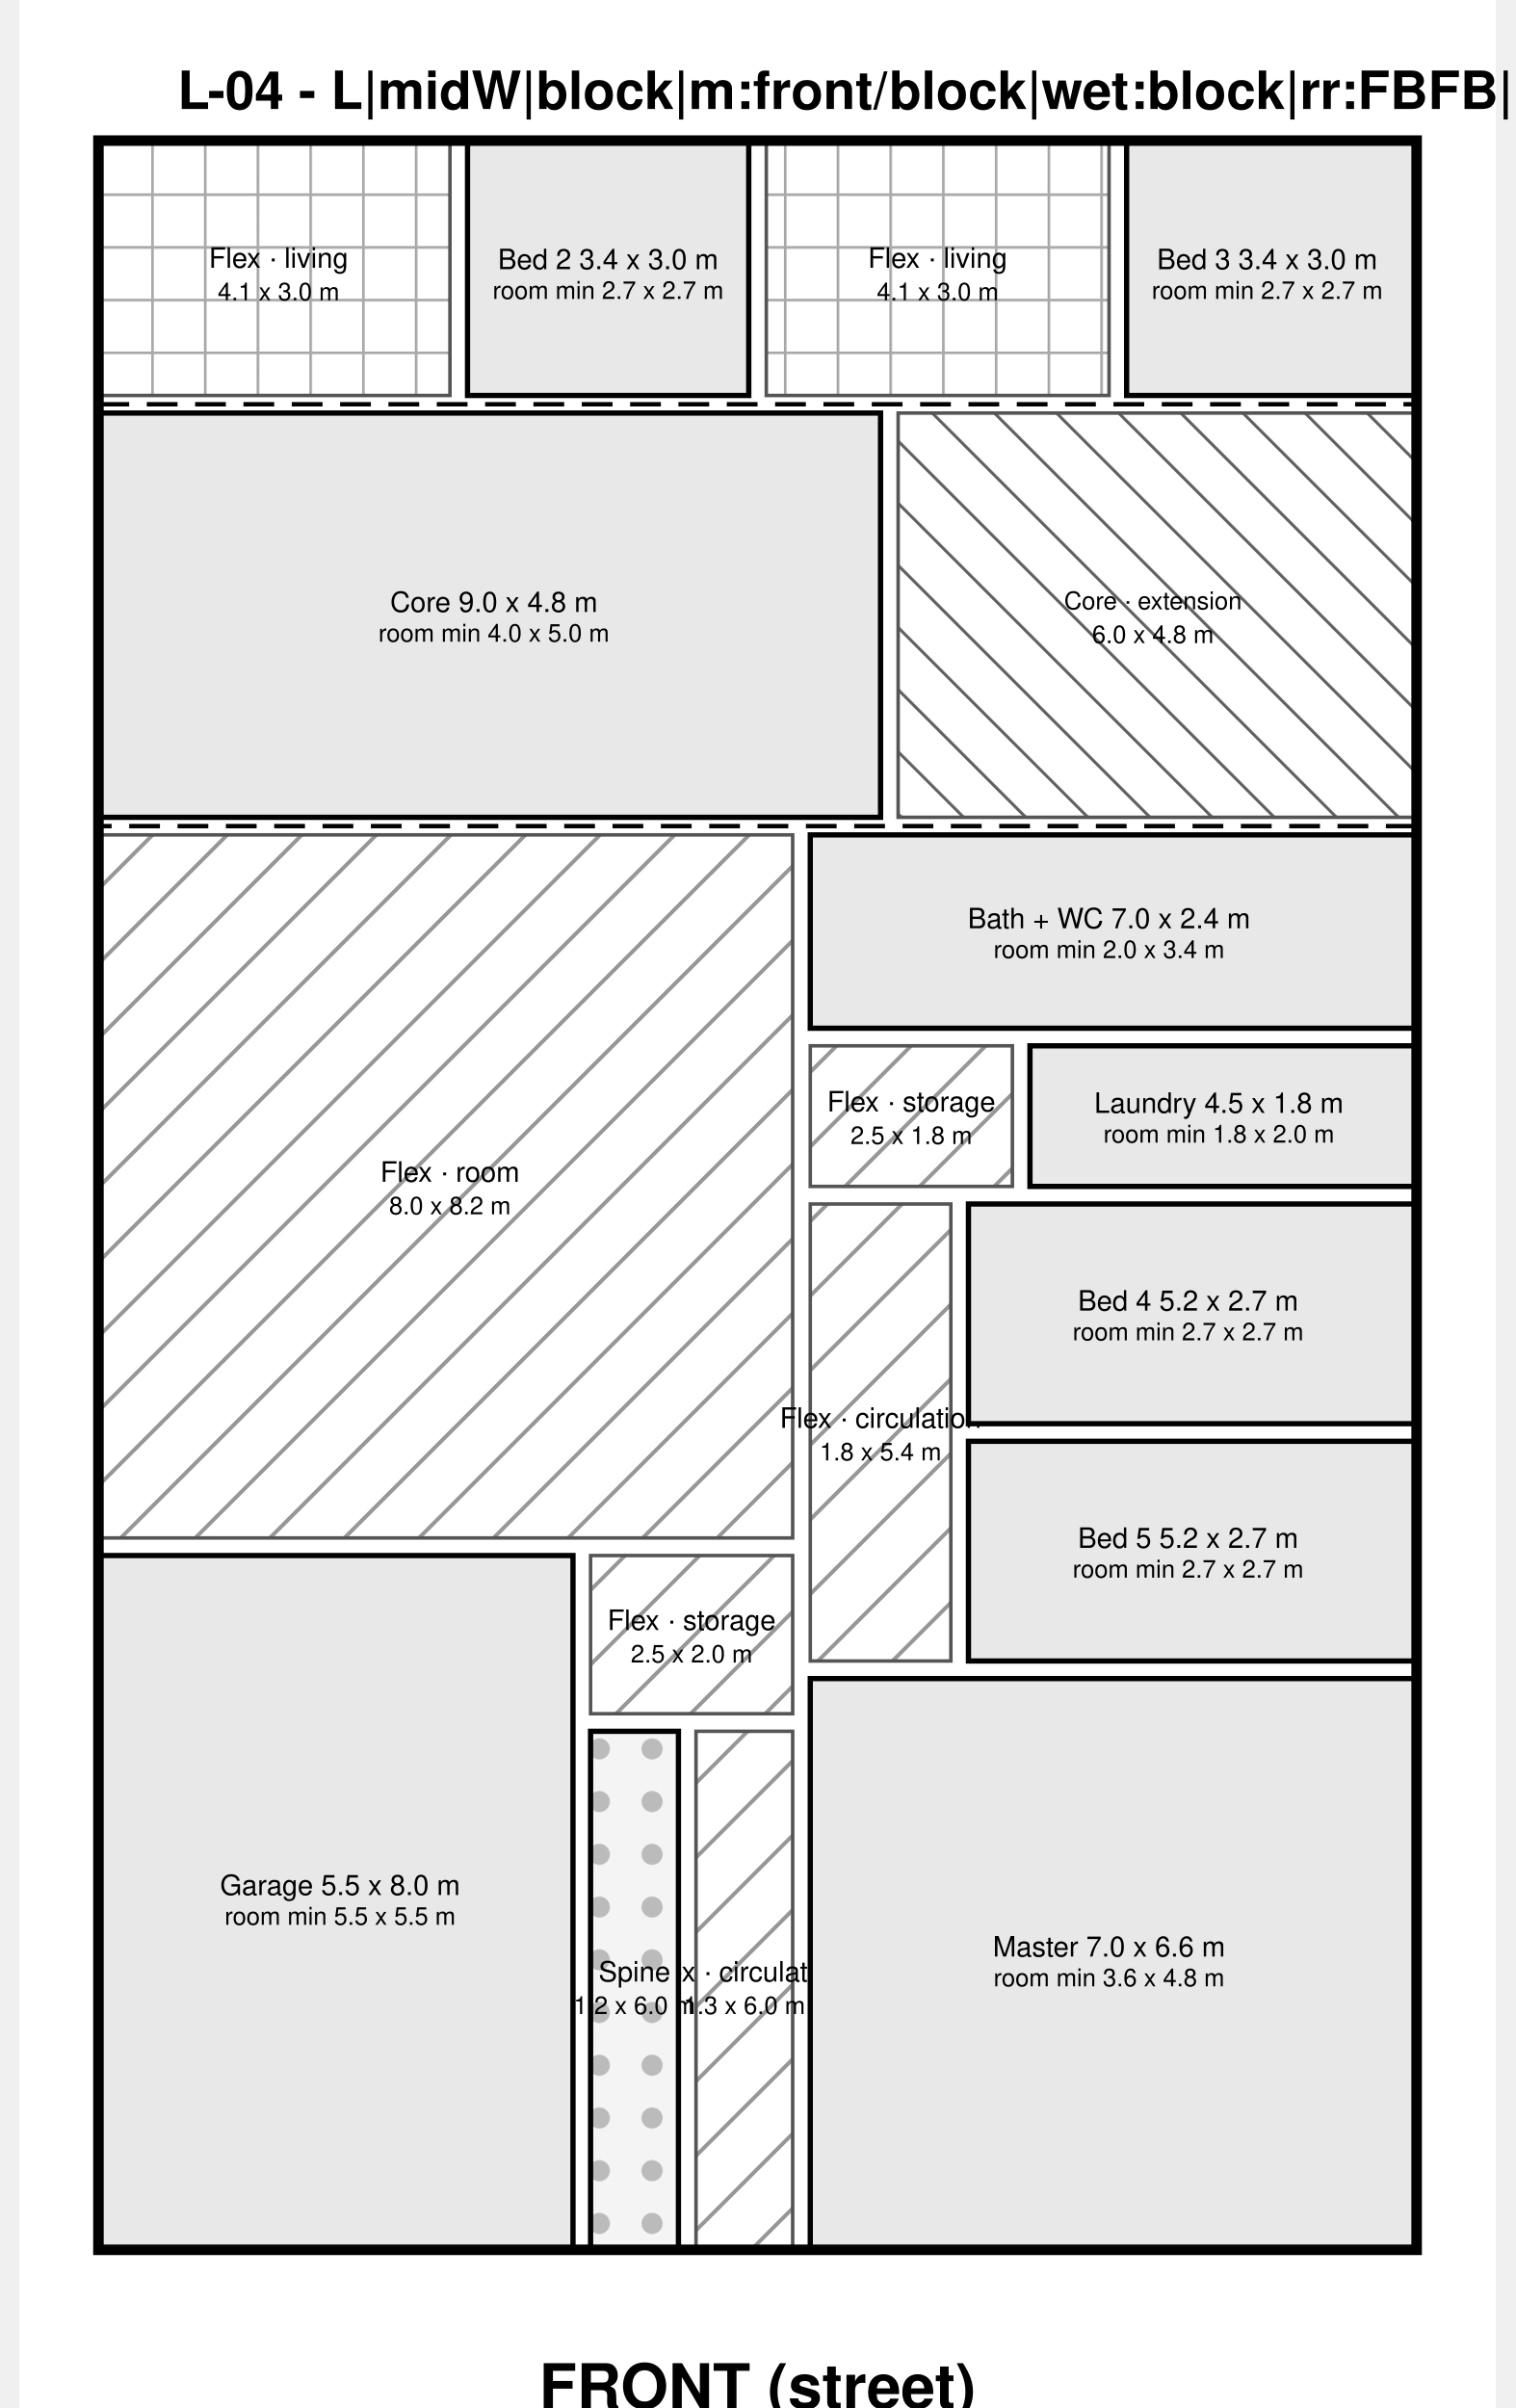
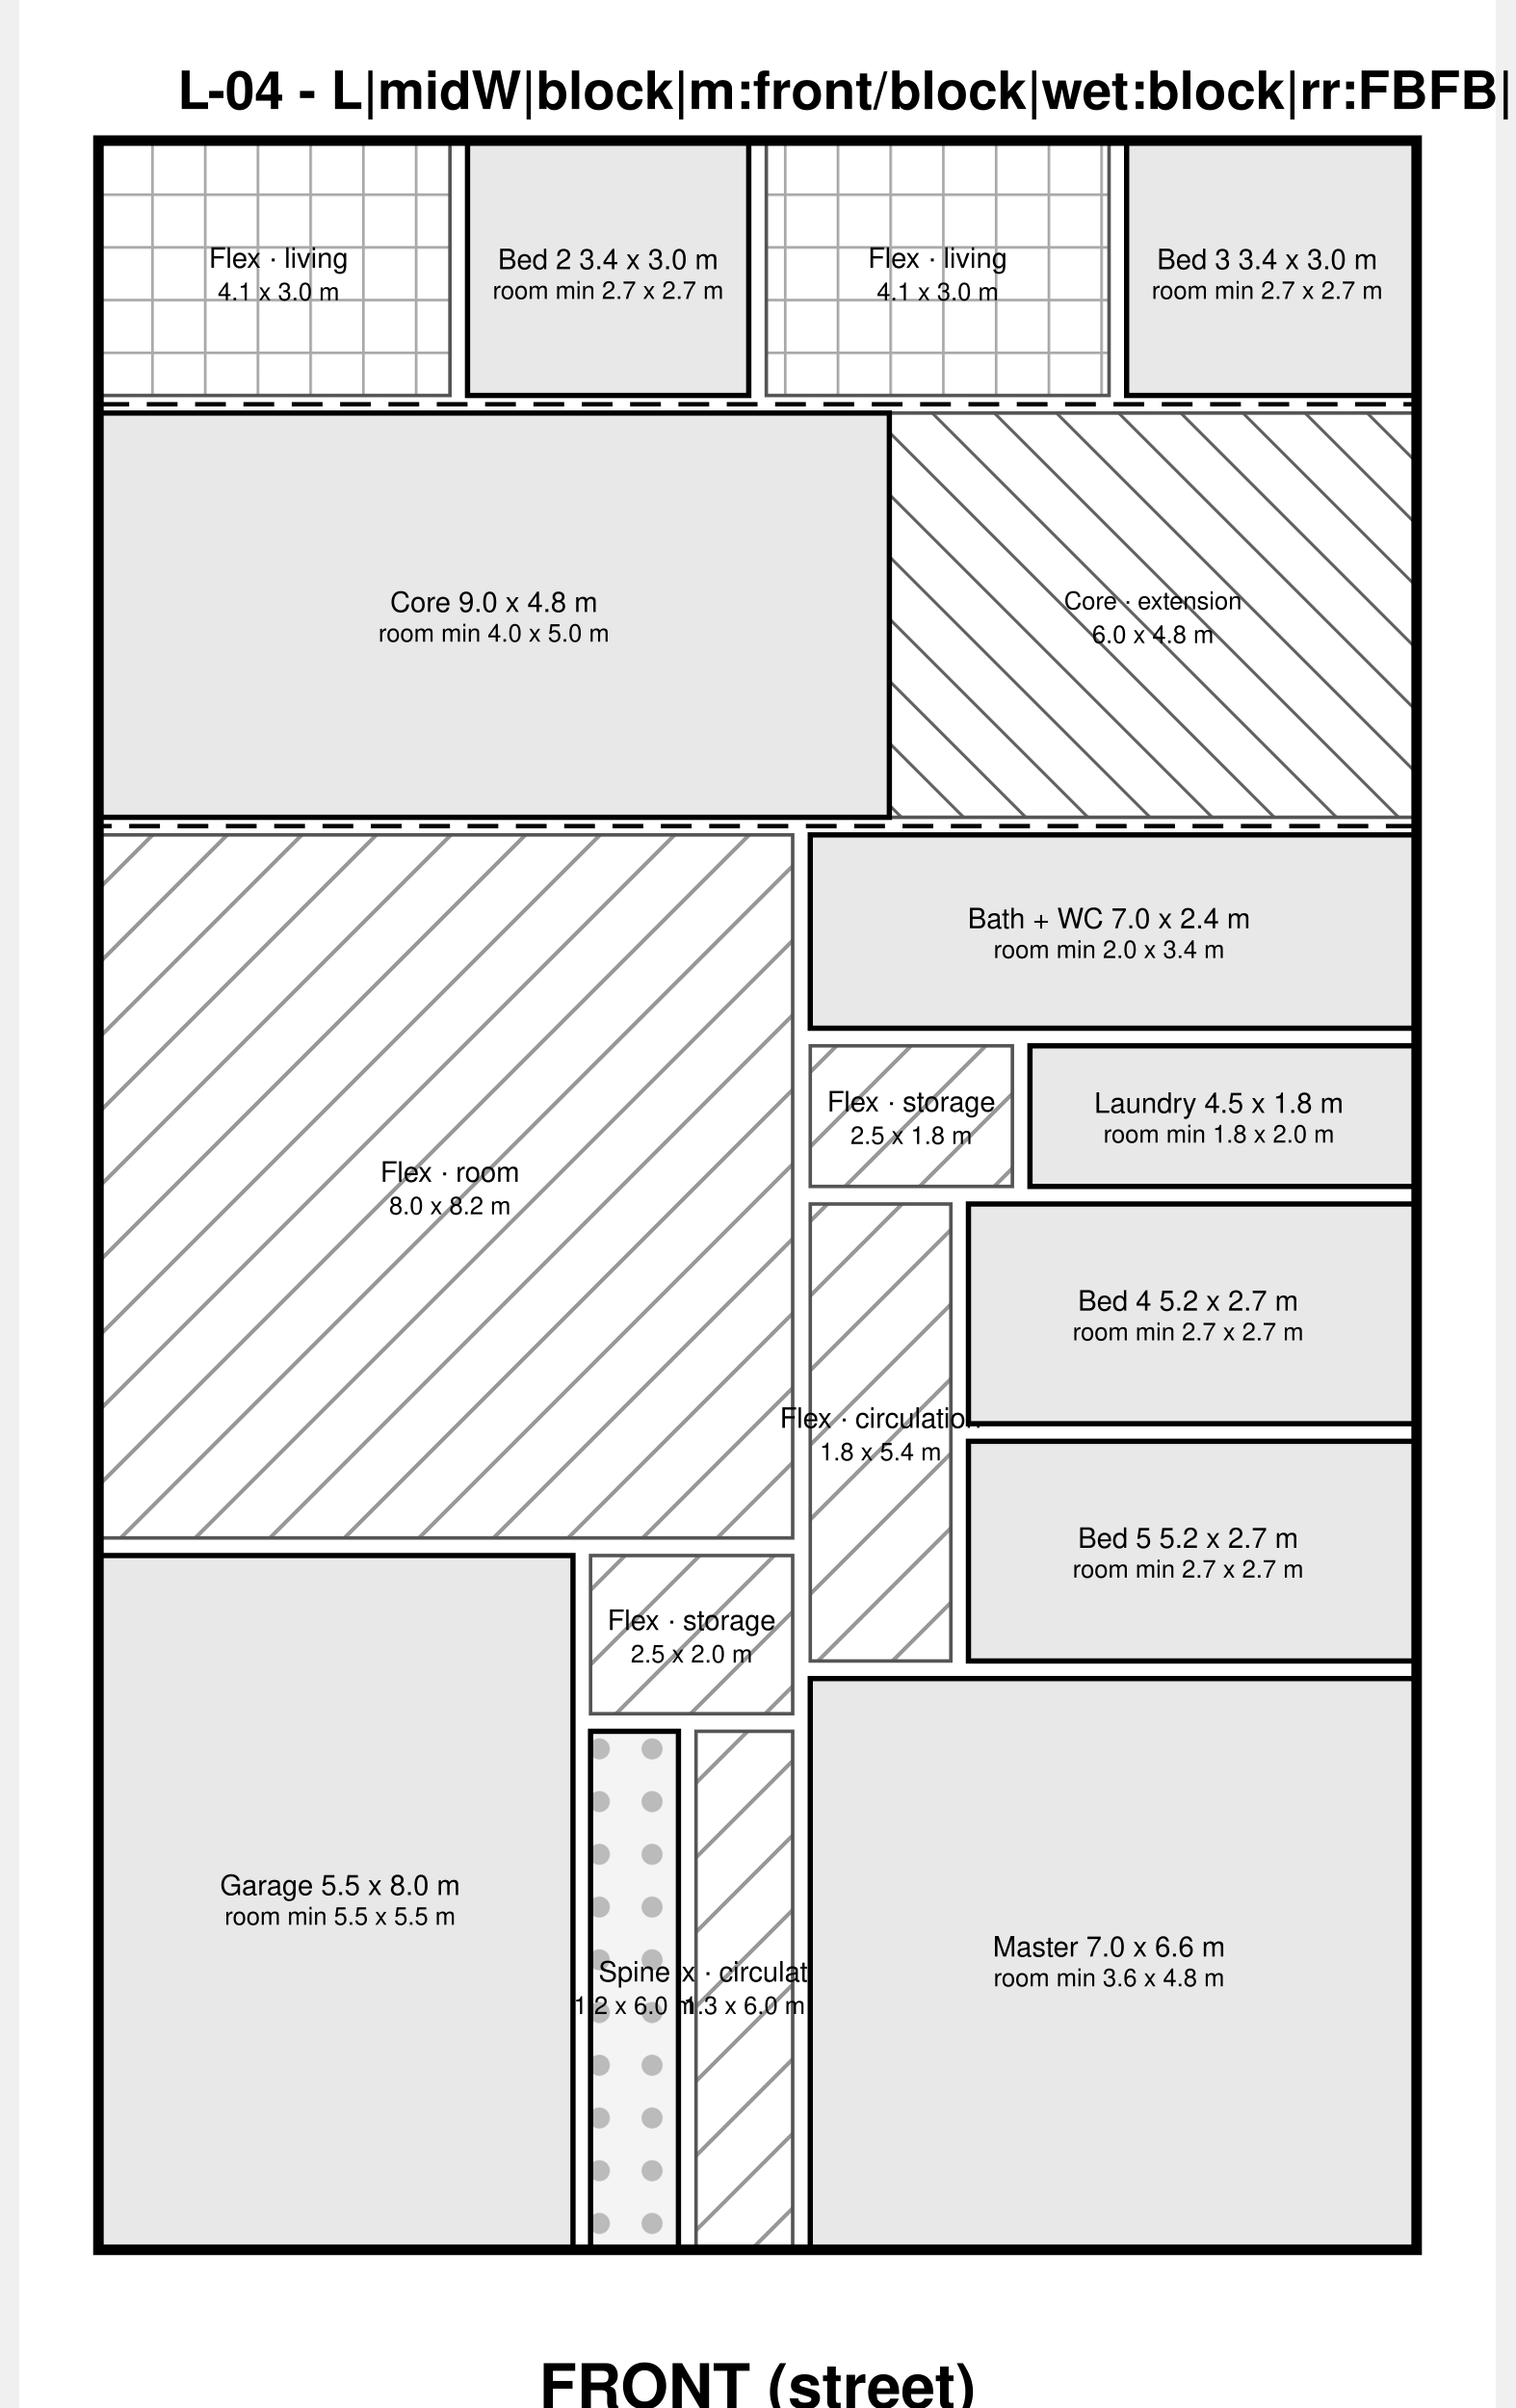
<svg xmlns="http://www.w3.org/2000/svg" width="840" height="1335" viewBox="-900 -1600 16800 27400" font-family="Helvetica, Arial, sans-serif" fill="#000">
  <defs>
    <pattern id="hatch" width="600" height="600" patternUnits="userSpaceOnUse" patternTransform="rotate(45)">
      <rect width="600" height="600" fill="#ffffff" />
      <line x1="0" y1="0" x2="0" y2="600" stroke="#999" stroke-width="90" />
    </pattern>
    <pattern id="hatch2" width="500" height="500" patternUnits="userSpaceOnUse" patternTransform="rotate(-45)">
      <rect width="500" height="500" fill="#ffffff" />
      <line x1="0" y1="0" x2="0" y2="500" stroke="#666" stroke-width="70" />
    </pattern>
    <pattern id="hatch3" width="600" height="600" patternUnits="userSpaceOnUse">
      <rect width="600" height="600" fill="#ffffff" />
      <line x1="0" y1="0" x2="0" y2="600" stroke="#aaa" stroke-width="60" />
      <line x1="0" y1="0" x2="600" y2="0" stroke="#aaa" stroke-width="60" />
    </pattern>
    <pattern id="dots" width="600" height="600" patternUnits="userSpaceOnUse">
      <rect width="600" height="600" fill="#f4f4f4" />
      <circle cx="300" cy="300" r="120" fill="#bbb" />
    </pattern>
  </defs>
  <rect x="-900" y="-1600" width="16800" height="27400" fill="#ffffff" />
  <text x="900" y="-360" font-size="600" font-weight="bold">L-04 - L|midW|block|m:front/block|wet:block|rr:FBFB|nofw|v0</text>
  <g>
    <rect x="0" y="0" width="4000" height="2900" fill="url(#hatch3)" stroke="#555" stroke-width="40" />
    <text x="2050" y="1340" font-size="320" text-anchor="middle" dominant-baseline="middle">Flex · living</text>
    <text x="2050" y="1724" font-size="280" text-anchor="middle" dominant-baseline="middle">4.1 x 3.0 m</text>
  </g>
  <g>
    <rect x="7600" y="0" width="3900" height="2900" fill="url(#hatch3)" stroke="#555" stroke-width="40" />
    <text x="9550" y="1340" font-size="320" text-anchor="middle" dominant-baseline="middle">Flex · living</text>
    <text x="9550" y="1724" font-size="280" text-anchor="middle" dominant-baseline="middle">4.1 x 3.0 m</text>
  </g>
  <g>
    <rect x="0" y="7900" width="7900" height="8000" fill="url(#hatch)" stroke="#555" stroke-width="40" />
    <text x="4000" y="11740" font-size="320" text-anchor="middle" dominant-baseline="middle">Flex · room</text>
    <text x="4000" y="12124" font-size="280" text-anchor="middle" dominant-baseline="middle">8.0 x 8.2 m</text>
  </g>
  <g>
    <rect x="8100" y="10300" width="2300" height="1600" fill="url(#hatch)" stroke="#555" stroke-width="40" />
    <text x="9250" y="10940" font-size="320" text-anchor="middle" dominant-baseline="middle">Flex · storage</text>
    <text x="9250" y="11324" font-size="280" text-anchor="middle" dominant-baseline="middle">2.5 x 1.8 m</text>
  </g>
  <g>
    <rect x="8100" y="12100" width="1600" height="5200" fill="url(#hatch)" stroke="#555" stroke-width="40" />
    <text x="8900" y="14540" font-size="320" text-anchor="middle" dominant-baseline="middle">Flex · circulation</text>
    <text x="8900" y="14924" font-size="280" text-anchor="middle" dominant-baseline="middle">1.8 x 5.4 m</text>
  </g>
  <g>
    <rect x="5600" y="16100" width="2300" height="1800" fill="url(#hatch)" stroke="#555" stroke-width="40" />
    <text x="6750" y="16840" font-size="320" text-anchor="middle" dominant-baseline="middle">Flex · storage</text>
    <text x="6750" y="17224" font-size="280" text-anchor="middle" dominant-baseline="middle">2.5 x 2.0 m</text>
  </g>
  <g>
    <rect x="6800" y="18100" width="1100" height="5900" fill="url(#hatch)" stroke="#555" stroke-width="40" />
    <text x="7350" y="20840" font-size="320" text-anchor="middle" dominant-baseline="middle">Flex · circulation</text>
    <text x="7350" y="21224" font-size="280" text-anchor="middle" dominant-baseline="middle">1.3 x 6.0 m</text>
  </g>
  <g>
-     <rect x="9100" y="3100" width="5900" height="4600" fill="url(#hatch2)" stroke="#555" stroke-width="40" />
+     <rect x="9000" y="3100" width="6000" height="4600" fill="url(#hatch2)" stroke="#555" stroke-width="40" />
    <text x="12000" y="5240" font-size="280" text-anchor="middle" dominant-baseline="middle">Core · extension</text>
    <text x="12000" y="5624" font-size="280" text-anchor="middle" dominant-baseline="middle">6.0 x 4.8 m</text>
    <rect x="0" y="3000" width="15000" height="4800" fill="none" stroke="#000" stroke-width="50" stroke-dasharray="350 200" />
  </g>
  <g>
    <rect x="4200" y="0" width="3200" height="2900" fill="#e8e8e8" stroke="#000" stroke-width="60" />
    <text x="5800" y="1356" font-size="320" text-anchor="middle" dominant-baseline="middle">Bed 2 3.4 x 3.0 m</text>
    <text x="5800" y="1708" font-size="280" text-anchor="middle" dominant-baseline="middle">room min 2.7 x 2.7 m</text>
  </g>
  <g>
    <rect x="11700" y="0" width="3300" height="2900" fill="#e8e8e8" stroke="#000" stroke-width="60" />
    <text x="13300" y="1356" font-size="320" text-anchor="middle" dominant-baseline="middle">Bed 3 3.4 x 3.0 m</text>
    <text x="13300" y="1708" font-size="280" text-anchor="middle" dominant-baseline="middle">room min 2.7 x 2.7 m</text>
  </g>
  <g>
-     <rect x="0" y="3100" width="8900" height="4600" fill="#e8e8e8" stroke="#000" stroke-width="60" />
+     <rect x="0" y="3100" width="9000" height="4600" fill="#e8e8e8" stroke="#000" stroke-width="60" />
    <text x="4500" y="5256" font-size="320" text-anchor="middle" dominant-baseline="middle">Core 9.0 x 4.8 m</text>
    <text x="4500" y="5608" font-size="280" text-anchor="middle" dominant-baseline="middle">room min 4.0 x 5.0 m</text>
  </g>
  <g>
    <rect x="0" y="16100" width="5400" height="7900" fill="#e8e8e8" stroke="#000" stroke-width="60" />
    <text x="2750" y="19856" font-size="320" text-anchor="middle" dominant-baseline="middle">Garage 5.5 x 8.0 m</text>
    <text x="2750" y="20208" font-size="280" text-anchor="middle" dominant-baseline="middle">room min 5.5 x 5.5 m</text>
  </g>
  <g>
    <rect x="8100" y="7900" width="6900" height="2200" fill="#e8e8e8" stroke="#000" stroke-width="60" />
    <text x="11500" y="8856" font-size="320" text-anchor="middle" dominant-baseline="middle">Bath + WC 7.0 x 2.4 m</text>
    <text x="11500" y="9208" font-size="280" text-anchor="middle" dominant-baseline="middle">room min 2.0 x 3.4 m</text>
  </g>
  <g>
    <rect x="10600" y="10300" width="4400" height="1600" fill="#e8e8e8" stroke="#000" stroke-width="60" />
    <text x="12750" y="10956" font-size="320" text-anchor="middle" dominant-baseline="middle">Laundry 4.5 x 1.8 m</text>
    <text x="12750" y="11308" font-size="280" text-anchor="middle" dominant-baseline="middle">room min 1.8 x 2.0 m</text>
  </g>
  <g>
    <rect x="9900" y="12100" width="5100" height="2500" fill="#e8e8e8" stroke="#000" stroke-width="60" />
    <text x="12400" y="13206" font-size="320" text-anchor="middle" dominant-baseline="middle">Bed 4 5.2 x 2.7 m</text>
    <text x="12400" y="13558" font-size="280" text-anchor="middle" dominant-baseline="middle">room min 2.7 x 2.7 m</text>
  </g>
  <g>
    <rect x="9900" y="14800" width="5100" height="2500" fill="#e8e8e8" stroke="#000" stroke-width="60" />
    <text x="12400" y="15906" font-size="320" text-anchor="middle" dominant-baseline="middle">Bed 5 5.2 x 2.7 m</text>
    <text x="12400" y="16258" font-size="280" text-anchor="middle" dominant-baseline="middle">room min 2.7 x 2.7 m</text>
  </g>
  <g>
    <rect x="8100" y="17500" width="6900" height="6500" fill="#e8e8e8" stroke="#000" stroke-width="60" />
    <text x="11500" y="20556" font-size="320" text-anchor="middle" dominant-baseline="middle">Master 7.0 x 6.6 m</text>
    <text x="11500" y="20908" font-size="280" text-anchor="middle" dominant-baseline="middle">room min 3.6 x 4.8 m</text>
  </g>
  <g>
    <rect x="5600" y="18100" width="1000" height="5900" fill="url(#dots)" stroke="#000" stroke-width="60" />
    <text x="6100" y="20840" font-size="320" text-anchor="middle" dominant-baseline="middle">Spine</text>
    <text x="6100" y="21224" font-size="280" text-anchor="middle" dominant-baseline="middle">1.2 x 6.0 m</text>
  </g>
  <rect x="0" y="0" width="15000" height="24000" fill="none" stroke="#000" stroke-width="120" />
  <text x="7500" y="25800" font-size="700" text-anchor="middle" font-weight="bold">FRONT (street)</text>
</svg>
